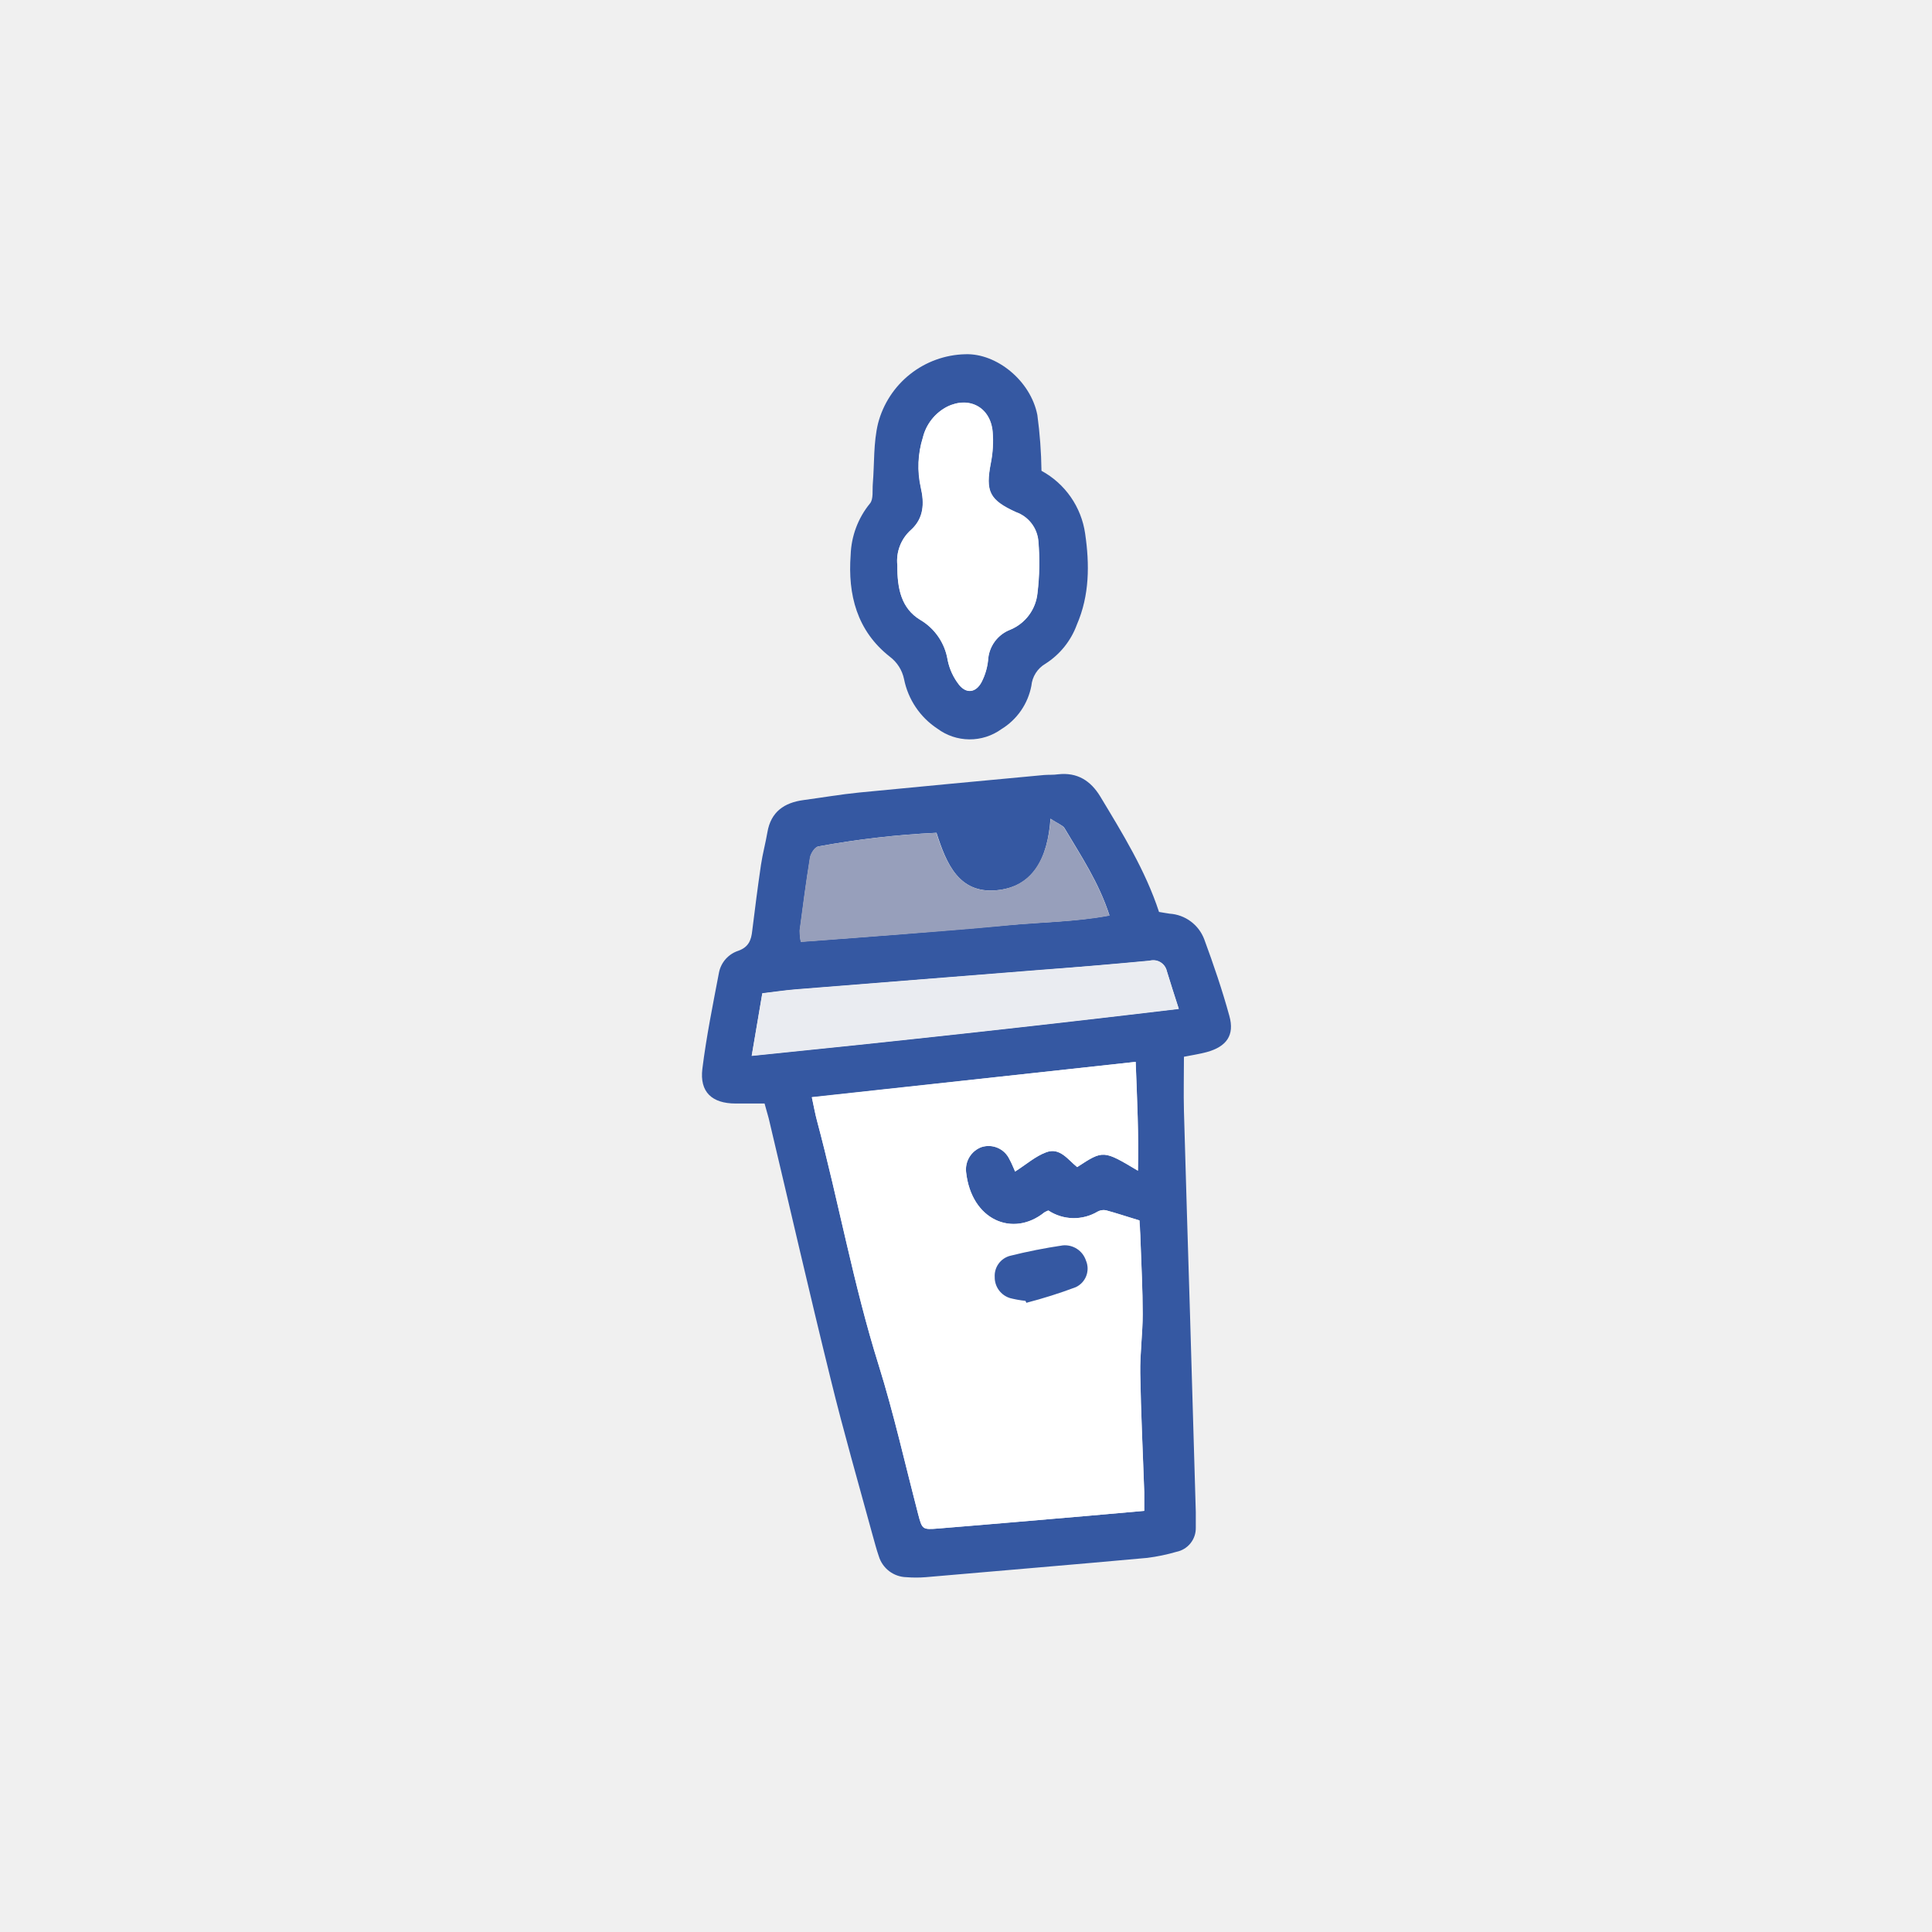
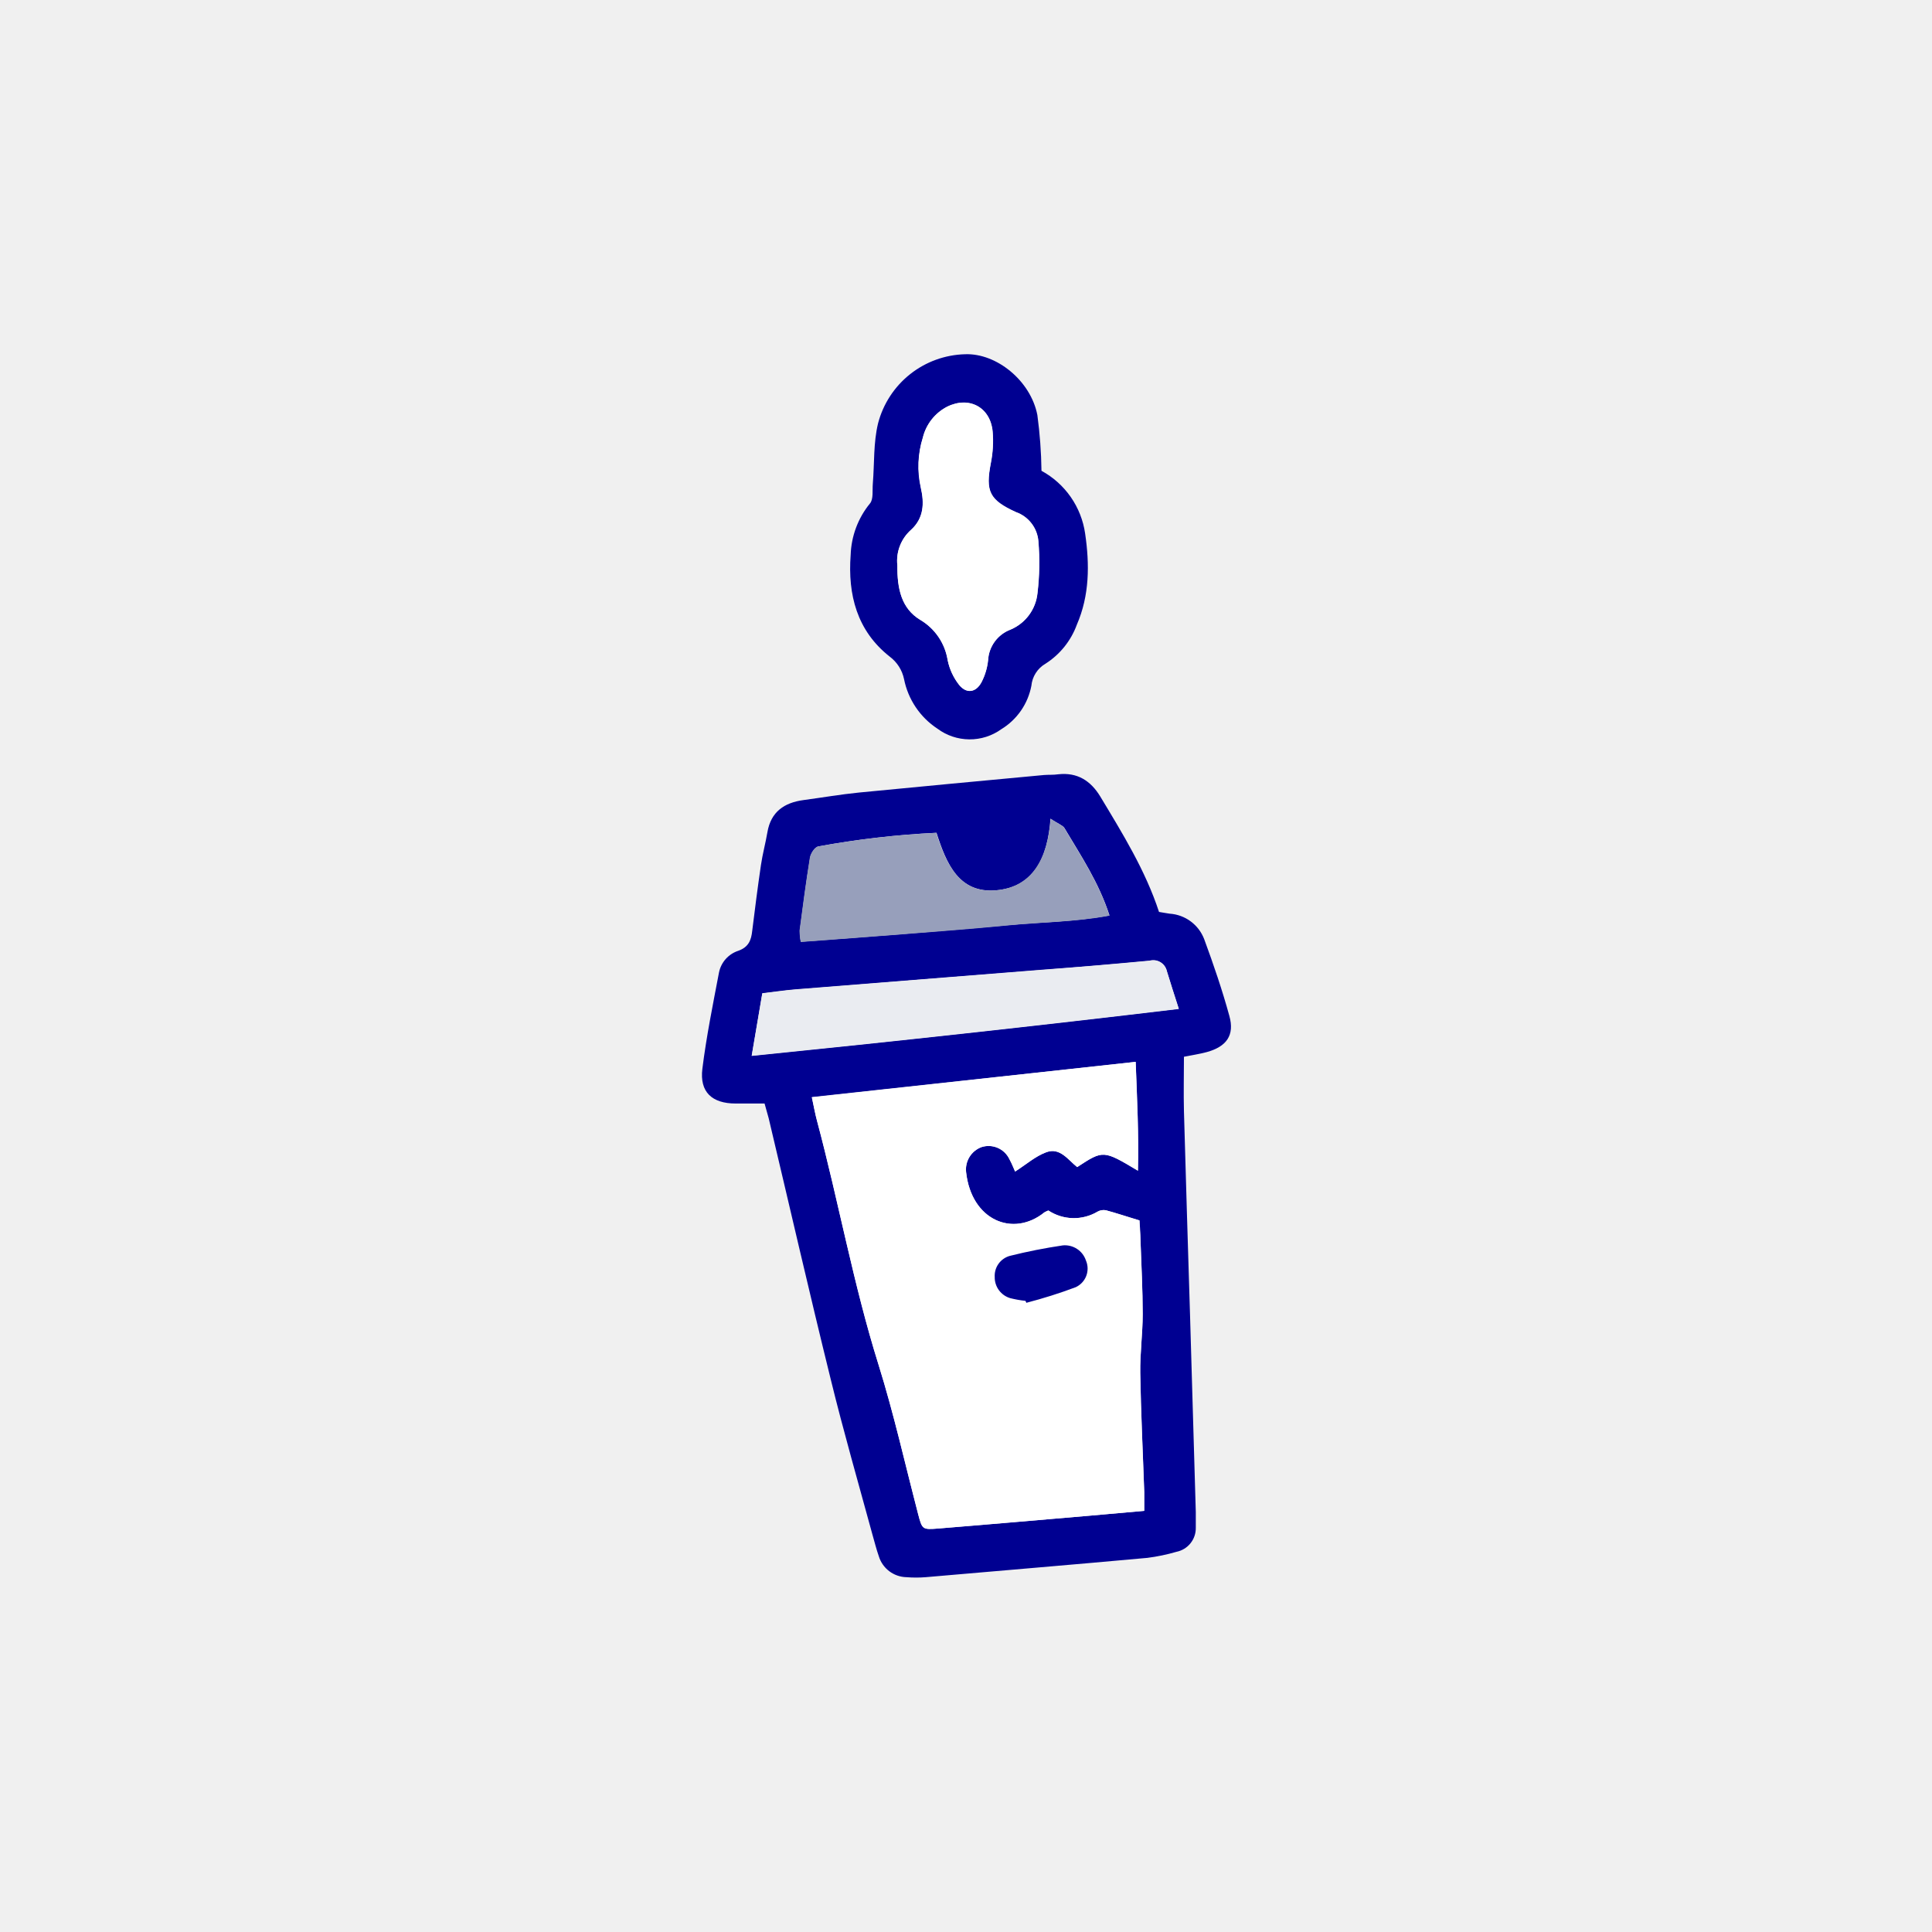
<svg xmlns="http://www.w3.org/2000/svg" width="300" height="300" viewBox="0 0 300 300" fill="none">
-   <path d="M118.722 171.354C117.092 171.354 115.662 171.354 114.232 171.354C110.552 171.354 108.622 169.564 109.062 165.974C109.682 160.974 110.702 155.974 111.652 150.974C111.813 150.202 112.175 149.487 112.702 148.9C113.229 148.313 113.902 147.877 114.652 147.634C116.242 147.064 116.652 145.984 116.802 144.554C117.222 141.134 117.662 137.714 118.162 134.304C118.412 132.604 118.872 130.934 119.162 129.234C119.702 126.044 121.792 124.634 124.772 124.234C127.752 123.834 130.512 123.354 133.402 123.064C142.972 122.124 152.542 121.244 162.112 120.344C162.842 120.284 163.572 120.344 164.292 120.234C167.292 119.894 169.362 121.234 170.852 123.684C174.312 129.434 177.852 135.144 179.972 141.604C180.552 141.694 181.082 141.804 181.612 141.874C182.8 141.949 183.942 142.367 184.898 143.077C185.855 143.787 186.585 144.758 187.002 145.874C188.442 149.784 189.792 153.734 190.892 157.744C191.732 160.744 190.472 162.524 187.362 163.374C186.242 163.674 185.082 163.844 183.842 164.094C183.842 166.964 183.772 169.744 183.842 172.524C184.132 183.124 184.472 193.734 184.792 204.334C185.092 214.474 185.388 224.621 185.682 234.774C185.682 235.584 185.682 236.404 185.682 237.214C185.701 238.092 185.412 238.948 184.863 239.634C184.315 240.32 183.542 240.79 182.682 240.964C181.205 241.395 179.697 241.709 178.172 241.904C166.702 242.954 155.172 243.904 143.742 244.904C142.743 244.984 141.74 244.984 140.742 244.904C139.777 244.881 138.845 244.554 138.076 243.971C137.308 243.387 136.743 242.577 136.462 241.654C136.072 240.544 135.792 239.394 135.462 238.254C133.282 230.254 130.972 222.254 128.982 214.124C125.662 200.664 122.562 187.124 119.362 173.644C119.152 172.844 118.912 172.084 118.722 171.354ZM126.062 170.354C126.392 171.884 126.582 172.954 126.862 173.994C130.232 186.594 132.522 199.464 136.432 211.934C138.812 219.554 140.532 227.374 142.572 235.104C143.202 237.504 143.232 237.544 145.722 237.344C153.592 236.694 161.462 236.004 169.332 235.344L177.682 234.604C177.682 233.464 177.682 232.604 177.682 231.704C177.472 225.544 177.162 219.374 177.062 213.204C177.012 210.204 177.442 207.104 177.442 204.054C177.442 200.254 177.232 196.444 177.102 192.644C177.102 191.504 176.992 190.364 176.942 189.504C174.942 188.894 173.352 188.364 171.712 187.924C171.28 187.849 170.836 187.923 170.452 188.134C169.288 188.829 167.952 189.183 166.597 189.152C165.242 189.122 163.923 188.71 162.792 187.964C162.581 188.045 162.378 188.142 162.182 188.254C157.312 192.184 150.842 189.484 150.022 182.014C149.927 181.193 150.11 180.364 150.541 179.659C150.972 178.954 151.628 178.413 152.402 178.124C153.231 177.853 154.131 177.895 154.932 178.241C155.733 178.587 156.38 179.214 156.752 180.004C157.122 180.664 157.392 181.384 157.632 181.914C159.332 180.824 160.782 179.524 162.482 178.914C164.602 178.124 165.862 180.114 167.272 181.224C171.322 178.574 171.322 178.574 176.702 181.784C176.842 176.114 176.572 170.674 176.352 164.884L126.062 170.354ZM116.722 163.924C139.142 161.654 160.972 159.274 183.042 156.634C182.332 154.404 181.742 152.634 181.192 150.794C181.13 150.508 181.011 150.238 180.841 149.999C180.672 149.761 180.456 149.559 180.206 149.407C179.956 149.254 179.678 149.154 179.389 149.112C179.099 149.071 178.804 149.088 178.522 149.164C173.012 149.684 167.522 150.164 161.992 150.564C149.172 151.584 136.345 152.604 123.512 153.624C121.822 153.764 120.132 154.024 118.372 154.224C117.832 157.414 117.332 160.344 116.722 163.964V163.924ZM163.122 127.104C162.682 133.274 160.452 137.744 154.682 138.244C148.912 138.744 146.962 134.154 145.422 129.314C139.261 129.61 133.128 130.319 127.062 131.434C126.532 131.534 125.902 132.524 125.792 133.174C125.172 136.934 124.692 140.704 124.192 144.484C124.191 145.071 124.245 145.657 124.352 146.234C129.842 145.824 135.142 145.444 140.452 145.014C145.762 144.584 151.102 144.164 156.452 143.664C161.802 143.164 166.992 143.144 172.282 142.144C170.612 136.984 167.822 132.844 165.282 128.564C164.952 128.104 164.212 127.874 163.152 127.144L163.122 127.104Z" fill="#3558A2" />
-   <path d="M161.72 73.105C163.532 74.089 165.089 75.484 166.266 77.176C167.443 78.869 168.208 80.814 168.5 82.855C169.2 87.645 169.191 92.435 167.211 97.005C166.297 99.5 164.59 101.625 162.35 103.055C161.735 103.41 161.214 103.908 160.832 104.507C160.449 105.106 160.215 105.787 160.151 106.495C159.886 107.88 159.335 109.194 158.533 110.353C157.73 111.512 156.694 112.49 155.49 113.225C154.042 114.269 152.298 114.824 150.512 114.809C148.727 114.795 146.992 114.212 145.561 113.145C144.23 112.271 143.087 111.141 142.198 109.82C141.308 108.5 140.691 107.016 140.38 105.455C140.09 104.055 139.297 102.81 138.15 101.955C133.07 97.955 131.63 92.355 132.09 86.175C132.184 83.251 133.238 80.439 135.09 78.175C135.65 77.505 135.44 76.175 135.53 75.115C135.79 71.975 135.61 68.735 136.35 65.715C137.14 62.702 138.887 60.028 141.33 58.096C143.772 56.164 146.777 55.079 149.89 55.005C154.75 54.835 160.041 59.115 161.081 64.445C161.469 67.316 161.683 70.208 161.72 73.105ZM139.34 87.795C139.34 91.415 139.97 94.475 142.88 96.255C144.008 96.916 144.976 97.818 145.714 98.897C146.452 99.976 146.943 101.204 147.15 102.495C147.44 103.899 148.057 105.214 148.951 106.335C150.111 107.765 151.581 107.535 152.441 105.885C152.978 104.836 153.317 103.697 153.441 102.525C153.495 101.478 153.853 100.469 154.471 99.622C155.089 98.775 155.94 98.126 156.921 97.755C158.062 97.276 159.054 96.499 159.791 95.505C160.528 94.511 160.984 93.336 161.11 92.105C161.432 89.42 161.479 86.709 161.25 84.015C161.165 83.011 160.792 82.053 160.177 81.255C159.562 80.457 158.73 79.853 157.781 79.515C153.621 77.625 153.02 76.285 153.87 71.885C154.188 70.289 154.282 68.657 154.151 67.035C153.811 63.225 150.501 61.455 147.081 63.145C146.149 63.628 145.332 64.304 144.684 65.128C144.035 65.953 143.57 66.906 143.321 67.925C142.531 70.445 142.42 73.129 143 75.705C143.56 78.125 143.46 80.445 141.49 82.255C140.714 82.938 140.113 83.798 139.738 84.762C139.364 85.726 139.228 86.767 139.34 87.795V87.795Z" fill="#3558A2" />
+   <path d="M118.722 171.354C117.092 171.354 115.662 171.354 114.232 171.354C110.552 171.354 108.622 169.564 109.062 165.974C109.682 160.974 110.702 155.974 111.652 150.974C111.813 150.202 112.175 149.487 112.702 148.9C113.229 148.313 113.902 147.877 114.652 147.634C116.242 147.064 116.652 145.984 116.802 144.554C117.222 141.134 117.662 137.714 118.162 134.304C118.412 132.604 118.872 130.934 119.162 129.234C119.702 126.044 121.792 124.634 124.772 124.234C127.752 123.834 130.512 123.354 133.402 123.064C142.972 122.124 152.542 121.244 162.112 120.344C162.842 120.284 163.572 120.344 164.292 120.234C167.292 119.894 169.362 121.234 170.852 123.684C174.312 129.434 177.852 135.144 179.972 141.604C180.552 141.694 181.082 141.804 181.612 141.874C182.8 141.949 183.942 142.367 184.898 143.077C185.855 143.787 186.585 144.758 187.002 145.874C188.442 149.784 189.792 153.734 190.892 157.744C191.732 160.744 190.472 162.524 187.362 163.374C186.242 163.674 185.082 163.844 183.842 164.094C183.842 166.964 183.772 169.744 183.842 172.524C184.132 183.124 184.472 193.734 184.792 204.334C185.092 214.474 185.388 224.621 185.682 234.774C185.682 235.584 185.682 236.404 185.682 237.214C185.701 238.092 185.412 238.948 184.863 239.634C184.315 240.32 183.542 240.79 182.682 240.964C181.205 241.395 179.697 241.709 178.172 241.904C166.702 242.954 155.172 243.904 143.742 244.904C142.743 244.984 141.74 244.984 140.742 244.904C139.777 244.881 138.845 244.554 138.076 243.971C137.308 243.387 136.743 242.577 136.462 241.654C136.072 240.544 135.792 239.394 135.462 238.254C133.282 230.254 130.972 222.254 128.982 214.124C125.662 200.664 122.562 187.124 119.362 173.644C119.152 172.844 118.912 172.084 118.722 171.354ZM126.062 170.354C126.392 171.884 126.582 172.954 126.862 173.994C130.232 186.594 132.522 199.464 136.432 211.934C138.812 219.554 140.532 227.374 142.572 235.104C143.202 237.504 143.232 237.544 145.722 237.344C153.592 236.694 161.462 236.004 169.332 235.344L177.682 234.604C177.682 233.464 177.682 232.604 177.682 231.704C177.472 225.544 177.162 219.374 177.062 213.204C177.012 210.204 177.442 207.104 177.442 204.054C177.442 200.254 177.232 196.444 177.102 192.644C177.102 191.504 176.992 190.364 176.942 189.504C174.942 188.894 173.352 188.364 171.712 187.924C171.28 187.849 170.836 187.923 170.452 188.134C169.288 188.829 167.952 189.183 166.597 189.152C165.242 189.122 163.923 188.71 162.792 187.964C162.581 188.045 162.378 188.142 162.182 188.254C157.312 192.184 150.842 189.484 150.022 182.014C149.927 181.193 150.11 180.364 150.541 179.659C150.972 178.954 151.628 178.413 152.402 178.124C153.231 177.853 154.131 177.895 154.932 178.241C155.733 178.587 156.38 179.214 156.752 180.004C157.122 180.664 157.392 181.384 157.632 181.914C159.332 180.824 160.782 179.524 162.482 178.914C164.602 178.124 165.862 180.114 167.272 181.224C171.322 178.574 171.322 178.574 176.702 181.784C176.842 176.114 176.572 170.674 176.352 164.884L126.062 170.354ZM116.722 163.924C139.142 161.654 160.972 159.274 183.042 156.634C182.332 154.404 181.742 152.634 181.192 150.794C181.13 150.508 181.011 150.238 180.841 149.999C180.672 149.761 180.456 149.559 180.206 149.407C179.956 149.254 179.678 149.154 179.389 149.112C179.099 149.071 178.804 149.088 178.522 149.164C173.012 149.684 167.522 150.164 161.992 150.564C149.172 151.584 136.345 152.604 123.512 153.624C121.822 153.764 120.132 154.024 118.372 154.224C117.832 157.414 117.332 160.344 116.722 163.964V163.924ZM163.122 127.104C162.682 133.274 160.452 137.744 154.682 138.244C148.912 138.744 146.962 134.154 145.422 129.314C139.261 129.61 133.128 130.319 127.062 131.434C126.532 131.534 125.902 132.524 125.792 133.174C125.172 136.934 124.692 140.704 124.192 144.484C124.191 145.071 124.245 145.657 124.352 146.234C129.842 145.824 135.142 145.444 140.452 145.014C145.762 144.584 151.102 144.164 156.452 143.664C161.802 143.164 166.992 143.144 172.282 142.144C170.612 136.984 167.822 132.844 165.282 128.564C164.952 128.104 164.212 127.874 163.152 127.144L163.122 127.104Z" fill="#000091" />
+   <path d="M161.72 73.105C163.532 74.089 165.089 75.484 166.266 77.176C167.443 78.869 168.208 80.814 168.5 82.855C169.2 87.645 169.191 92.435 167.211 97.005C166.297 99.5 164.59 101.625 162.35 103.055C161.735 103.41 161.214 103.908 160.832 104.507C160.449 105.106 160.215 105.787 160.151 106.495C159.886 107.88 159.335 109.194 158.533 110.353C157.73 111.512 156.694 112.49 155.49 113.225C154.042 114.269 152.298 114.824 150.512 114.809C148.727 114.795 146.992 114.212 145.561 113.145C144.23 112.271 143.087 111.141 142.198 109.82C141.308 108.5 140.691 107.016 140.38 105.455C140.09 104.055 139.297 102.81 138.15 101.955C133.07 97.955 131.63 92.355 132.09 86.175C132.184 83.251 133.238 80.439 135.09 78.175C135.65 77.505 135.44 76.175 135.53 75.115C135.79 71.975 135.61 68.735 136.35 65.715C137.14 62.702 138.887 60.028 141.33 58.096C143.772 56.164 146.777 55.079 149.89 55.005C154.75 54.835 160.041 59.115 161.081 64.445C161.469 67.316 161.683 70.208 161.72 73.105ZM139.34 87.795C139.34 91.415 139.97 94.475 142.88 96.255C144.008 96.916 144.976 97.818 145.714 98.897C146.452 99.976 146.943 101.204 147.15 102.495C147.44 103.899 148.057 105.214 148.951 106.335C150.111 107.765 151.581 107.535 152.441 105.885C152.978 104.836 153.317 103.697 153.441 102.525C153.495 101.478 153.853 100.469 154.471 99.622C155.089 98.775 155.94 98.126 156.921 97.755C158.062 97.276 159.054 96.499 159.791 95.505C160.528 94.511 160.984 93.336 161.11 92.105C161.432 89.42 161.479 86.709 161.25 84.015C161.165 83.011 160.792 82.053 160.177 81.255C159.562 80.457 158.73 79.853 157.781 79.515C153.621 77.625 153.02 76.285 153.87 71.885C154.188 70.289 154.282 68.657 154.151 67.035C153.811 63.225 150.501 61.455 147.081 63.145C146.149 63.628 145.332 64.304 144.684 65.128C144.035 65.953 143.57 66.906 143.321 67.925C142.531 70.445 142.42 73.129 143 75.705C143.56 78.125 143.46 80.445 141.49 82.255C140.714 82.938 140.113 83.798 139.738 84.762C139.364 85.726 139.228 86.767 139.34 87.795V87.795Z" fill="#000091" />
  <path d="M126.061 170.395L176.34 164.885C176.56 170.675 176.831 176.115 176.691 181.785C171.311 178.575 171.31 178.575 167.26 181.225C165.85 180.115 164.59 178.125 162.47 178.915C160.77 179.545 159.32 180.845 157.62 181.915C157.38 181.385 157.11 180.665 156.74 180.005C156.369 179.215 155.722 178.588 154.921 178.242C154.12 177.896 153.22 177.854 152.391 178.125C151.616 178.414 150.961 178.954 150.53 179.659C150.099 180.365 149.916 181.194 150.01 182.015C150.83 189.485 157.301 192.185 162.171 188.255C162.366 188.143 162.57 188.046 162.781 187.965C163.912 188.711 165.231 189.123 166.586 189.153C167.941 189.183 169.277 188.83 170.441 188.135C170.825 187.924 171.269 187.85 171.701 187.925C173.341 188.365 174.951 188.925 176.931 189.505C176.931 190.365 177.05 191.505 177.09 192.645C177.22 196.445 177.431 200.255 177.431 204.055C177.431 207.105 177.001 210.165 177.051 213.205C177.151 219.375 177.461 225.545 177.671 231.705C177.671 232.585 177.671 233.465 177.671 234.605L169.321 235.345C161.451 236.025 153.581 236.715 145.711 237.345C143.221 237.545 143.191 237.505 142.561 235.105C140.561 227.375 138.801 219.555 136.421 211.935C132.511 199.465 130.22 186.595 126.85 173.995C126.58 172.995 126.391 171.925 126.061 170.395ZM159.24 201.995L159.37 202.295C161.965 201.624 164.522 200.816 167.031 199.875C167.785 199.528 168.374 198.899 168.671 198.124C168.968 197.348 168.95 196.487 168.62 195.725C168.375 194.984 167.885 194.349 167.23 193.924C166.576 193.499 165.797 193.309 165.021 193.385C162.261 193.795 159.511 194.335 156.801 195.015C156.093 195.212 155.474 195.647 155.049 196.246C154.623 196.845 154.415 197.571 154.461 198.305C154.45 199.038 154.68 199.755 155.115 200.345C155.551 200.936 156.167 201.367 156.87 201.575C157.649 201.771 158.441 201.912 159.24 201.995V201.995Z" fill="white" />
  <path d="M116.721 163.964C117.331 160.344 117.831 157.414 118.371 154.264C120.131 154.064 121.821 153.804 123.511 153.664C136.331 152.631 149.157 151.611 161.991 150.604C167.501 150.164 172.991 149.724 178.521 149.204C178.803 149.129 179.098 149.111 179.388 149.153C179.677 149.195 179.955 149.295 180.205 149.447C180.455 149.6 180.671 149.801 180.84 150.04C181.01 150.278 181.129 150.548 181.191 150.834C181.741 152.644 182.331 154.444 183.041 156.674C160.971 159.314 139.151 161.694 116.721 163.964Z" fill="#EAECF1" />
  <path d="M163.15 127.145C164.24 127.875 164.98 128.145 165.27 128.605C167.81 132.884 170.6 137.024 172.27 142.184C166.98 143.184 161.68 143.184 156.44 143.704C151.2 144.224 145.8 144.634 140.44 145.054C135.08 145.474 129.83 145.864 124.34 146.274C124.221 145.688 124.158 145.092 124.15 144.494C124.65 140.714 125.15 136.944 125.75 133.185C125.86 132.535 126.49 131.545 127.02 131.445C133.086 130.329 139.22 129.621 145.38 129.325C146.92 134.164 148.99 138.754 154.64 138.254C160.29 137.754 162.68 133.315 163.15 127.145Z" fill="#979FBB" />
  <path d="M139.342 87.795C139.229 86.772 139.362 85.738 139.731 84.777C140.1 83.817 140.693 82.959 141.462 82.275C143.462 80.465 143.532 78.145 142.972 75.725C142.392 73.149 142.502 70.465 143.292 67.945C143.542 66.926 144.007 65.973 144.655 65.148C145.304 64.324 146.121 63.648 147.052 63.165C150.472 61.475 153.782 63.245 154.122 67.055C154.254 68.677 154.16 70.309 153.842 71.905C152.992 76.305 153.592 77.645 157.752 79.535C158.701 79.873 159.533 80.477 160.148 81.275C160.764 82.073 161.136 83.031 161.222 84.035C161.451 86.729 161.404 89.44 161.082 92.125C160.955 93.356 160.5 94.531 159.762 95.525C159.025 96.519 158.033 97.296 156.892 97.775C155.911 98.146 155.06 98.795 154.442 99.642C153.824 100.489 153.466 101.498 153.412 102.545C153.288 103.717 152.949 104.856 152.412 105.905C151.552 107.555 150.082 107.785 148.922 106.355C148.036 105.225 147.43 103.903 147.152 102.495C146.948 101.202 146.46 99.97 145.723 98.888C144.987 97.805 144.02 96.899 142.892 96.235C139.972 94.495 139.292 91.415 139.342 87.795Z" fill="white" />
-   <path d="M159.241 201.996C158.442 201.912 157.65 201.772 156.871 201.576C156.168 201.368 155.551 200.936 155.116 200.346C154.681 199.756 154.451 199.039 154.461 198.306C154.416 197.572 154.623 196.845 155.049 196.247C155.475 195.648 156.094 195.213 156.801 195.015C159.511 194.335 162.261 193.796 165.021 193.386C165.798 193.31 166.577 193.5 167.231 193.925C167.885 194.35 168.375 194.985 168.621 195.726C168.95 196.488 168.969 197.349 168.671 198.124C168.374 198.9 167.786 199.528 167.031 199.876C164.522 200.817 161.965 201.625 159.371 202.296L159.241 201.996Z" fill="#3558A2" />
+   <path d="M159.241 201.996C158.442 201.912 157.65 201.772 156.871 201.576C156.168 201.368 155.551 200.936 155.116 200.346C154.681 199.756 154.451 199.039 154.461 198.306C154.416 197.572 154.623 196.845 155.049 196.247C155.475 195.648 156.094 195.213 156.801 195.015C159.511 194.335 162.261 193.796 165.021 193.386C165.798 193.31 166.577 193.5 167.231 193.925C167.885 194.35 168.375 194.985 168.621 195.726C168.95 196.488 168.969 197.349 168.671 198.124C168.374 198.9 167.786 199.528 167.031 199.876C164.522 200.817 161.965 201.625 159.371 202.296L159.241 201.996Z" fill="#000091" />
</svg>
